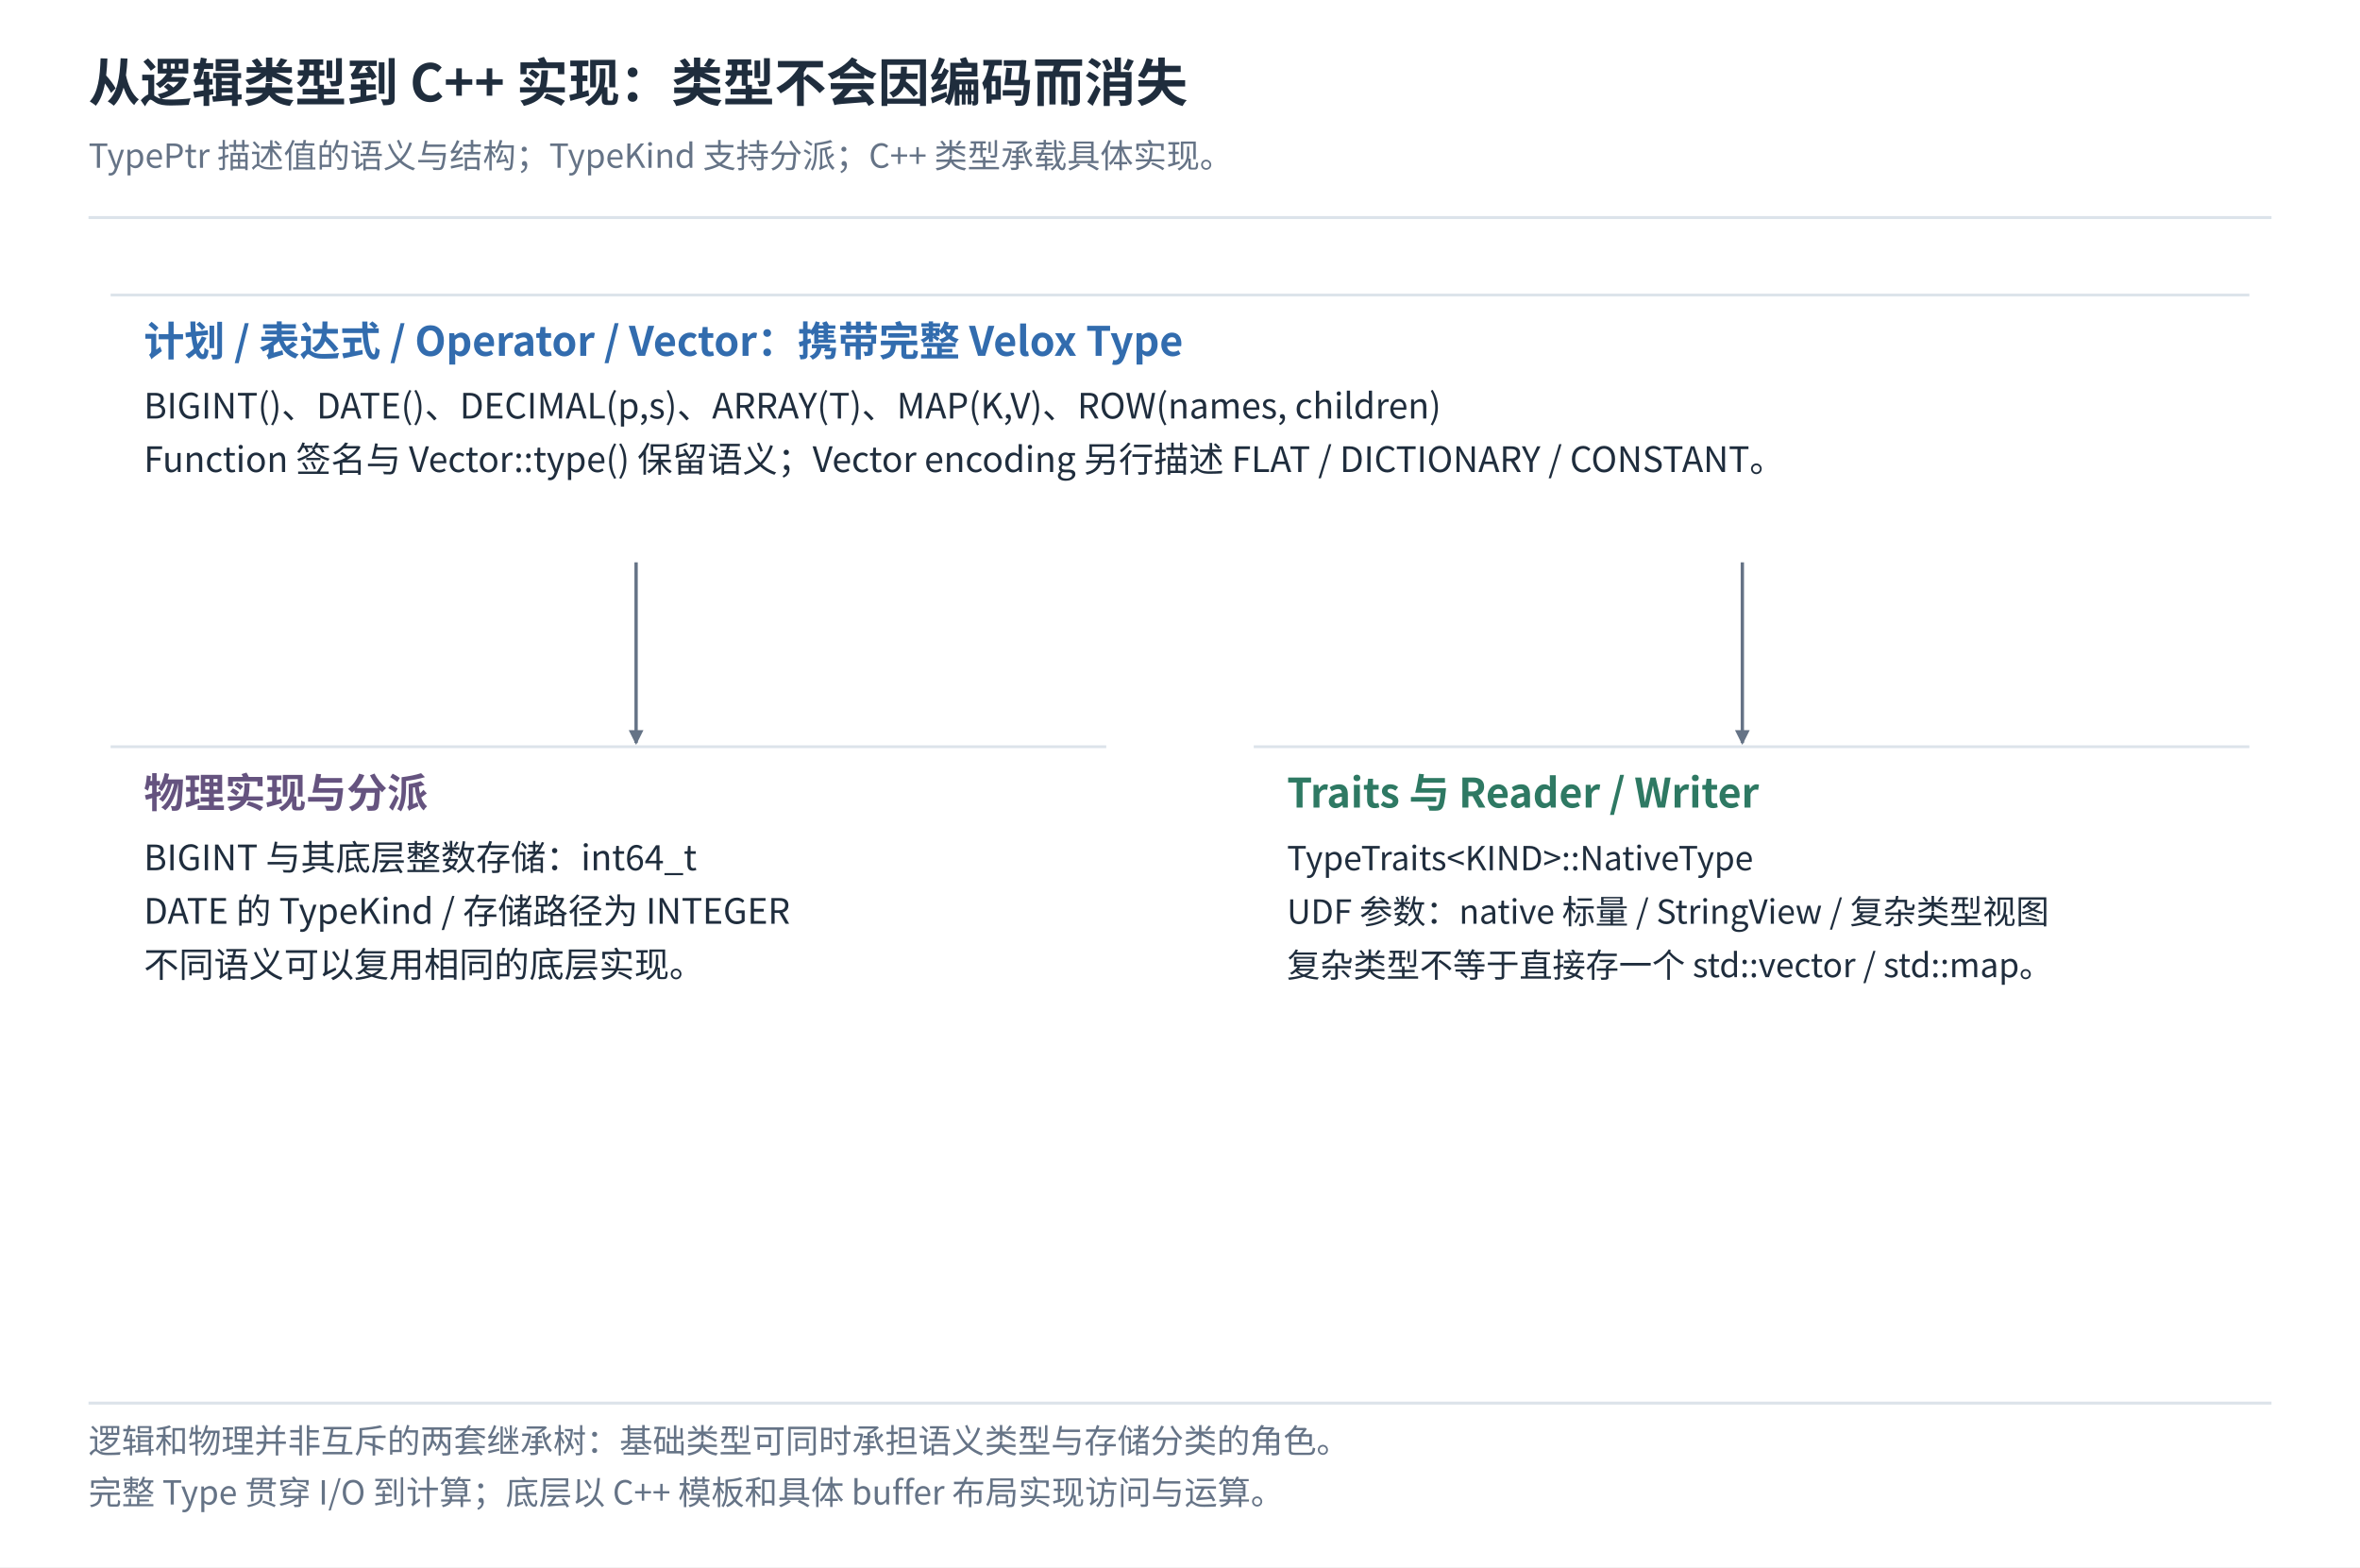
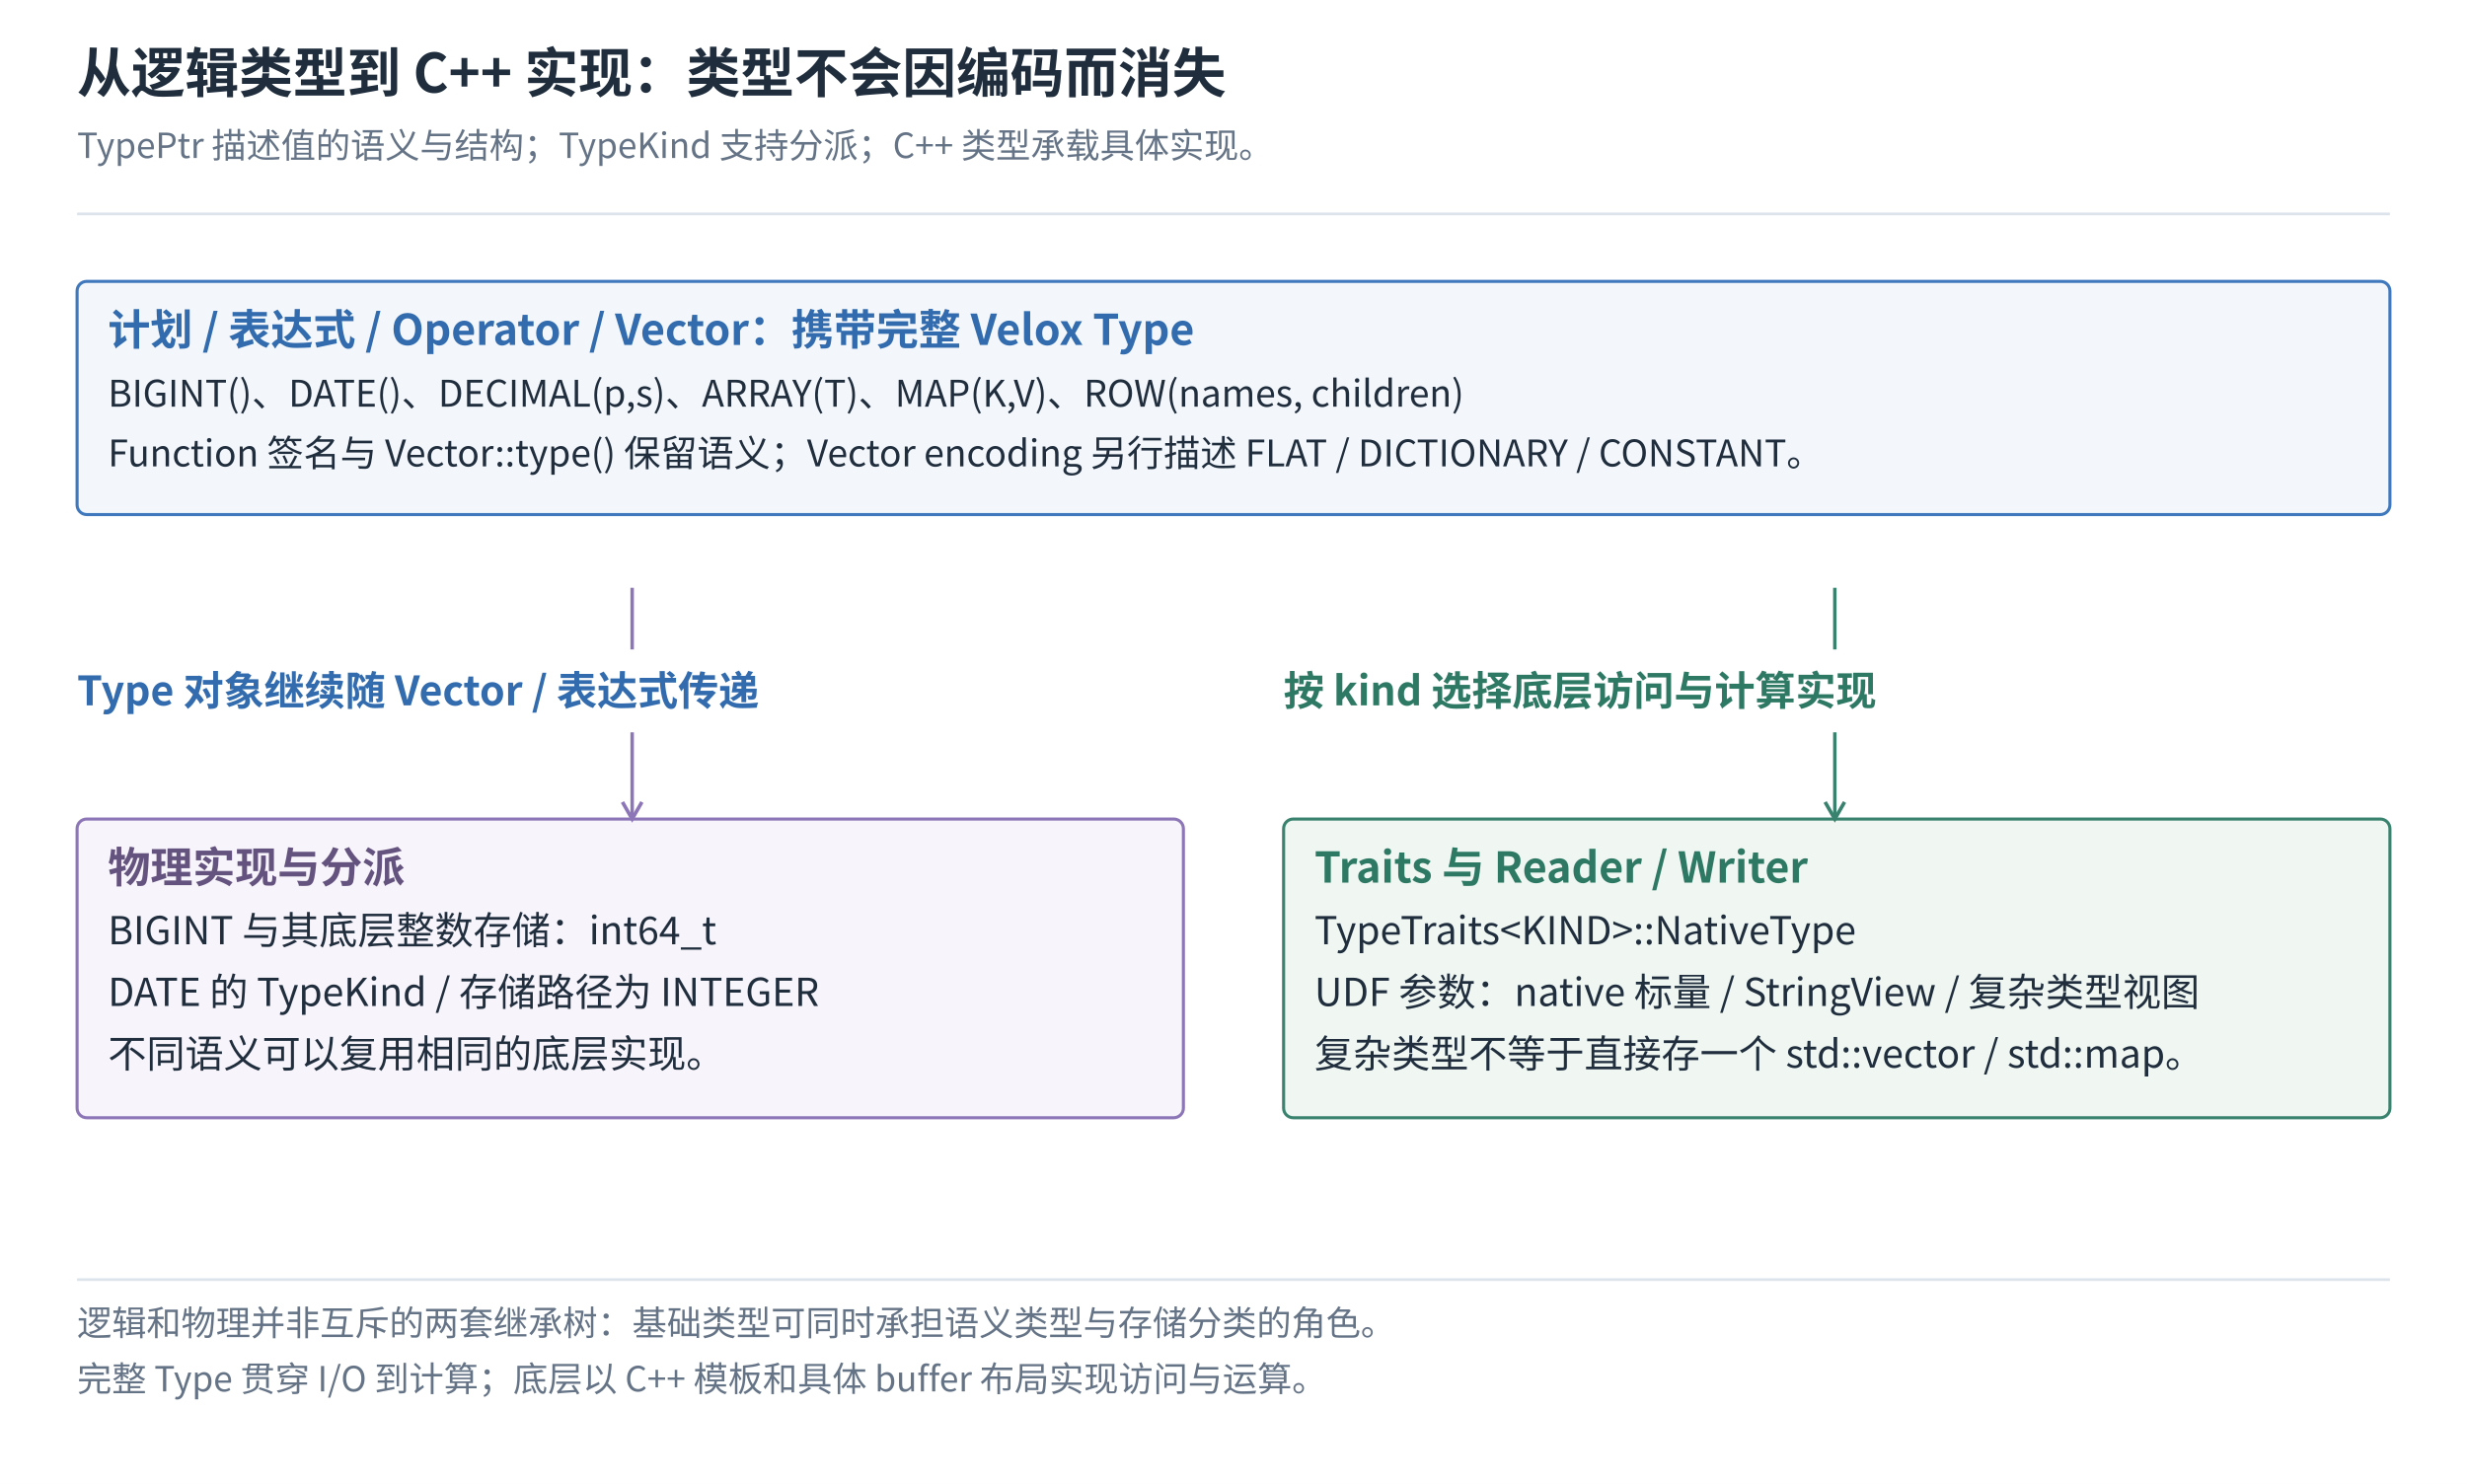
- <svg xmlns="http://www.w3.org/2000/svg" width="1280" height="850" viewBox="0 0 1280 850" role="img" aria-labelledby="title desc" font-family="Noto Sans SC, Noto Sans CJK SC, Inter, Arial, sans-serif">
+ <svg xmlns="http://www.w3.org/2000/svg" width="1280" height="770" viewBox="0 0 1280 770" role="img">
  <defs>
-     <marker id="arrow" markerWidth="8" markerHeight="8" refX="7" refY="4" orient="auto" markerUnits="userSpaceOnUse">
-       <path d="M0 0 L8 4 L0 8 Z" fill="#657386" />
+     <marker id="arrow-ink" viewBox="0 0 10 10" refX="8" refY="5" markerWidth="7" markerHeight="7" orient="auto-start-reverse">
+       <path d="M 1 1 L 8 5 L 1 9" fill="none" stroke="#1f2d3d" stroke-width="1.5" />
+     </marker>
+     <marker id="arrow-muted" viewBox="0 0 10 10" refX="8" refY="5" markerWidth="7" markerHeight="7" orient="auto-start-reverse">
+       <path d="M 1 1 L 8 5 L 1 9" fill="none" stroke="#657386" stroke-width="1.5" />
+     </marker>
+     <marker id="arrow-line" viewBox="0 0 10 10" refX="8" refY="5" markerWidth="7" markerHeight="7" orient="auto-start-reverse">
+       <path d="M 1 1 L 8 5 L 1 9" fill="none" stroke="#dce3ea" stroke-width="1.5" />
+     </marker>
+     <marker id="arrow-blue" viewBox="0 0 10 10" refX="8" refY="5" markerWidth="7" markerHeight="7" orient="auto-start-reverse">
+       <path d="M 1 1 L 8 5 L 1 9" fill="none" stroke="#4078bd" stroke-width="1.5" />
+     </marker>
+     <marker id="arrow-green" viewBox="0 0 10 10" refX="8" refY="5" markerWidth="7" markerHeight="7" orient="auto-start-reverse">
+       <path d="M 1 1 L 8 5 L 1 9" fill="none" stroke="#39826d" stroke-width="1.5" />
+     </marker>
+     <marker id="arrow-purple" viewBox="0 0 10 10" refX="8" refY="5" markerWidth="7" markerHeight="7" orient="auto-start-reverse">
+       <path d="M 1 1 L 8 5 L 1 9" fill="none" stroke="#8d76b7" stroke-width="1.5" />
+     </marker>
+     <marker id="arrow-warm" viewBox="0 0 10 10" refX="8" refY="5" markerWidth="7" markerHeight="7" orient="auto-start-reverse">
+       <path d="M 1 1 L 8 5 L 1 9" fill="none" stroke="#ac9c76" stroke-width="1.5" />
+     </marker>
+     <marker id="arrow-teal" viewBox="0 0 10 10" refX="8" refY="5" markerWidth="7" markerHeight="7" orient="auto-start-reverse">
+       <path d="M 1 1 L 8 5 L 1 9" fill="none" stroke="#3e8580" stroke-width="1.5" />
+     </marker>
+     <marker id="arrow-rose" viewBox="0 0 10 10" refX="8" refY="5" markerWidth="7" markerHeight="7" orient="auto-start-reverse">
+       <path d="M 1 1 L 8 5 L 1 9" fill="none" stroke="#a95f64" stroke-width="1.5" />
    </marker>
  </defs>
-   <rect x="0" y="0" width="1280" height="850" rx="0" fill="white" stroke="none" stroke-width="1" />
-   <text x="48" y="55" font-size="28" fill="#1f2d3d" text-anchor="start" font-weight="600">从逻辑类型到 C++ 实现：类型不会因编码而消失</text>
-   <text x="48" y="91" font-size="18" fill="#657386" text-anchor="start">TypePtr 描述值的语义与结构；TypeKind 支持分派；C++ 类型承载具体实现。</text>
-   <line x1="48" y1="118" x2="1232" y2="118" stroke="#dce3ea" stroke-width="1.6" />
-   <rect x="60" y="160" width="1160" height="145" rx="5" fill="white" stroke="none" stroke-width="1" />
-   <line x1="60" y1="160" x2="1220.0" y2="160" stroke="#dce3ea" stroke-width="1.5" />
-   <text x="78" y="193" font-size="22" fill="#326cae" text-anchor="start" font-weight="600">计划 / 表达式 / Operator / Vector：携带完整 Velox Type</text>
-   <text x="78" y="227" font-size="19" fill="#1f2d3d" text-anchor="start">BIGINT()、DATE()、DECIMAL(p,s)、ARRAY(T)、MAP(K,V)、ROW(names, children)</text>
-   <text x="78" y="256" font-size="19" fill="#1f2d3d" text-anchor="start">Function 签名与 Vector::type() 保留语义；Vector encoding 另行描述 FLAT / DICTIONARY / CONSTANT。</text>
-   <rect x="60" y="405" width="540" height="145" rx="5" fill="white" stroke="none" stroke-width="1" />
-   <line x1="60" y1="405" x2="600.0" y2="405" stroke="#dce3ea" stroke-width="1.5" />
-   <text x="78" y="438" font-size="22" fill="#65537f" text-anchor="start" font-weight="600">物理实现与分派</text>
-   <text x="78" y="472" font-size="19" fill="#1f2d3d" text-anchor="start">BIGINT 与其底层整数存储：int64_t</text>
-   <text x="78" y="501" font-size="19" fill="#1f2d3d" text-anchor="start">DATE 的 TypeKind / 存储路径为 INTEGER</text>
-   <text x="78" y="530" font-size="19" fill="#1f2d3d" text-anchor="start">不同语义可以复用相同的底层实现。</text>
-   <rect x="680" y="405" width="540" height="145" rx="5" fill="white" stroke="none" stroke-width="1" />
-   <line x1="680" y1="405" x2="1220.0" y2="405" stroke="#dce3ea" stroke-width="1.5" />
-   <text x="698" y="438" font-size="22" fill="#2e7963" text-anchor="start" font-weight="600">Traits 与 Reader / Writer</text>
-   <text x="698" y="472" font-size="18" fill="#1f2d3d" text-anchor="start">TypeTraits&lt;KIND&gt;::NativeType</text>
-   <text x="698" y="501" font-size="18" fill="#1f2d3d" text-anchor="start">UDF 参数：native 标量 / StringView / 复杂类型视图</text>
-   <text x="698" y="530" font-size="18" fill="#1f2d3d" text-anchor="start">复杂类型不等于直接存一个 std::vector / std::map。</text>
-   <polyline points="345,305 345,403" fill="none" stroke="#657386" stroke-width="1.8" marker-end="url(#arrow)" />
-   <polyline points="945,305 945,403" fill="none" stroke="#657386" stroke-width="1.8" marker-end="url(#arrow)" />
-   <line x1="48" y1="761" x2="1232" y2="761" stroke="#dce3ea" stroke-width="1.6" />
-   <text x="48" y="788" font-size="18" fill="#657386" text-anchor="start">逻辑和物理并非互斥的两套继承树：基础类型可同时承担语义类型与存储分类的角色。</text>
-   <text x="48" y="816" font-size="18" fill="#657386" text-anchor="start">完整 Type 贯穿 I/O 到计算；底层以 C++ 模板和具体 buffer 布局实现访问与运算。</text>
+   <rect width="1280" height="770" fill="white" />
+   <text x="40" y="48" font-family="Noto Sans CJK SC, Noto Sans SC, Arial, sans-serif" font-size="28" font-weight="700" fill="#1f2d3d" text-anchor="start">从逻辑类型到 C++ 实现：类型不会因编码而消失</text>
+   <text x="40" y="82" font-family="Noto Sans CJK SC, Noto Sans SC, Arial, sans-serif" font-size="18" font-weight="400" fill="#657386" text-anchor="start">TypePtr 描述值的语义与结构；TypeKind 支持分派；C++ 类型承载具体实现。</text>
+   <line x1="40" y1="111" x2="1240" y2="111" stroke="#dce3ea" stroke-width="1.4" />
+   <rect x="40" y="146" width="1200" height="121" rx="5" fill="#f3f7fc" stroke="#4078bd" stroke-width="1.6" />
+   <text x="56" y="179" font-family="Noto Sans CJK SC, Noto Sans SC, Arial, sans-serif" font-size="22" font-weight="700" fill="#326cae" text-anchor="start">计划 / 表达式 / Operator / Vector：携带完整 Velox Type</text>
+   <text x="56" y="211" font-family="Noto Sans CJK SC, Noto Sans SC, Arial, sans-serif" font-size="19" font-weight="400" fill="#1f2d3d" text-anchor="start">BIGINT()、DATE()、DECIMAL(p,s)、ARRAY(T)、MAP(K,V)、ROW(names, children)</text>
+   <text x="56" y="242" font-family="Noto Sans CJK SC, Noto Sans SC, Arial, sans-serif" font-size="19" font-weight="400" fill="#1f2d3d" text-anchor="start">Function 签名与 Vector::type() 保留语义；Vector encoding 另行描述 FLAT / DICTIONARY / CONSTANT。</text>
+   <rect x="40" y="425" width="574" height="155" rx="5" fill="#f7f4fb" stroke="#8d76b7" stroke-width="1.6" />
+   <text x="56" y="458" font-family="Noto Sans CJK SC, Noto Sans SC, Arial, sans-serif" font-size="22" font-weight="700" fill="#65537f" text-anchor="start">物理实现与分派</text>
+   <text x="56" y="490" font-family="Noto Sans CJK SC, Noto Sans SC, Arial, sans-serif" font-size="20" font-weight="400" fill="#1f2d3d" text-anchor="start">BIGINT 与其底层整数存储：int64_t</text>
+   <text x="56" y="522" font-family="Noto Sans CJK SC, Noto Sans SC, Arial, sans-serif" font-size="20" font-weight="400" fill="#1f2d3d" text-anchor="start">DATE 的 TypeKind / 存储路径为 INTEGER</text>
+   <text x="56" y="554" font-family="Noto Sans CJK SC, Noto Sans SC, Arial, sans-serif" font-size="20" font-weight="400" fill="#1f2d3d" text-anchor="start">不同语义可以复用相同的底层实现。</text>
+   <rect x="666" y="425" width="574" height="155" rx="5" fill="#f0f7f3" stroke="#39826d" stroke-width="1.6" />
+   <text x="682" y="458" font-family="Noto Sans CJK SC, Noto Sans SC, Arial, sans-serif" font-size="22" font-weight="700" fill="#2e7963" text-anchor="start">Traits 与 Reader / Writer</text>
+   <text x="682" y="490" font-family="Noto Sans CJK SC, Noto Sans SC, Arial, sans-serif" font-size="20" font-weight="400" fill="#1f2d3d" text-anchor="start">TypeTraits&lt;KIND&gt;::NativeType</text>
+   <text x="682" y="522" font-family="Noto Sans CJK SC, Noto Sans SC, Arial, sans-serif" font-size="20" font-weight="400" fill="#1f2d3d" text-anchor="start">UDF 参数：native 标量 / StringView / 复杂类型视图</text>
+   <text x="682" y="554" font-family="Noto Sans CJK SC, Noto Sans SC, Arial, sans-serif" font-size="20" font-weight="400" fill="#1f2d3d" text-anchor="start">复杂类型不等于直接存一个 std::vector / std::map。</text>
+   <polyline points="328,305 328,425" fill="none" stroke="#8d76b7" stroke-width="1.8" marker-end="url(#arrow-purple)" />
+   <polyline points="952,305 952,425" fill="none" stroke="#39826d" stroke-width="1.8" marker-end="url(#arrow-green)" />
+   <rect x="40" y="337" width="574" height="43" fill="white" />
+   <rect x="666" y="337" width="574" height="43" fill="white" />
+   <text x="40" y="366" font-family="Noto Sans CJK SC, Noto Sans SC, Arial, sans-serif" font-size="21" font-weight="700" fill="#326cae" text-anchor="start">Type 对象继续随 Vector / 表达式传递</text>
+   <text x="666" y="366" font-family="Noto Sans CJK SC, Noto Sans SC, Arial, sans-serif" font-size="21" font-weight="700" fill="#2e7963" text-anchor="start">按 kind 选择底层访问与计算实现</text>
+   <line x1="40" y1="664" x2="1240" y2="664" stroke="#dce3ea" stroke-width="1.4" />
+   <text x="40" y="693" font-family="Noto Sans CJK SC, Noto Sans SC, Arial, sans-serif" font-size="18" font-weight="400" fill="#657386" text-anchor="start">逻辑和物理并非互斥的两套继承树：基础类型可同时承担语义类型与存储分类的角色。</text>
+   <text x="40" y="722" font-family="Noto Sans CJK SC, Noto Sans SC, Arial, sans-serif" font-size="18" font-weight="400" fill="#657386" text-anchor="start">完整 Type 贯穿 I/O 到计算；底层以 C++ 模板和具体 buffer 布局实现访问与运算。</text>
</svg>
